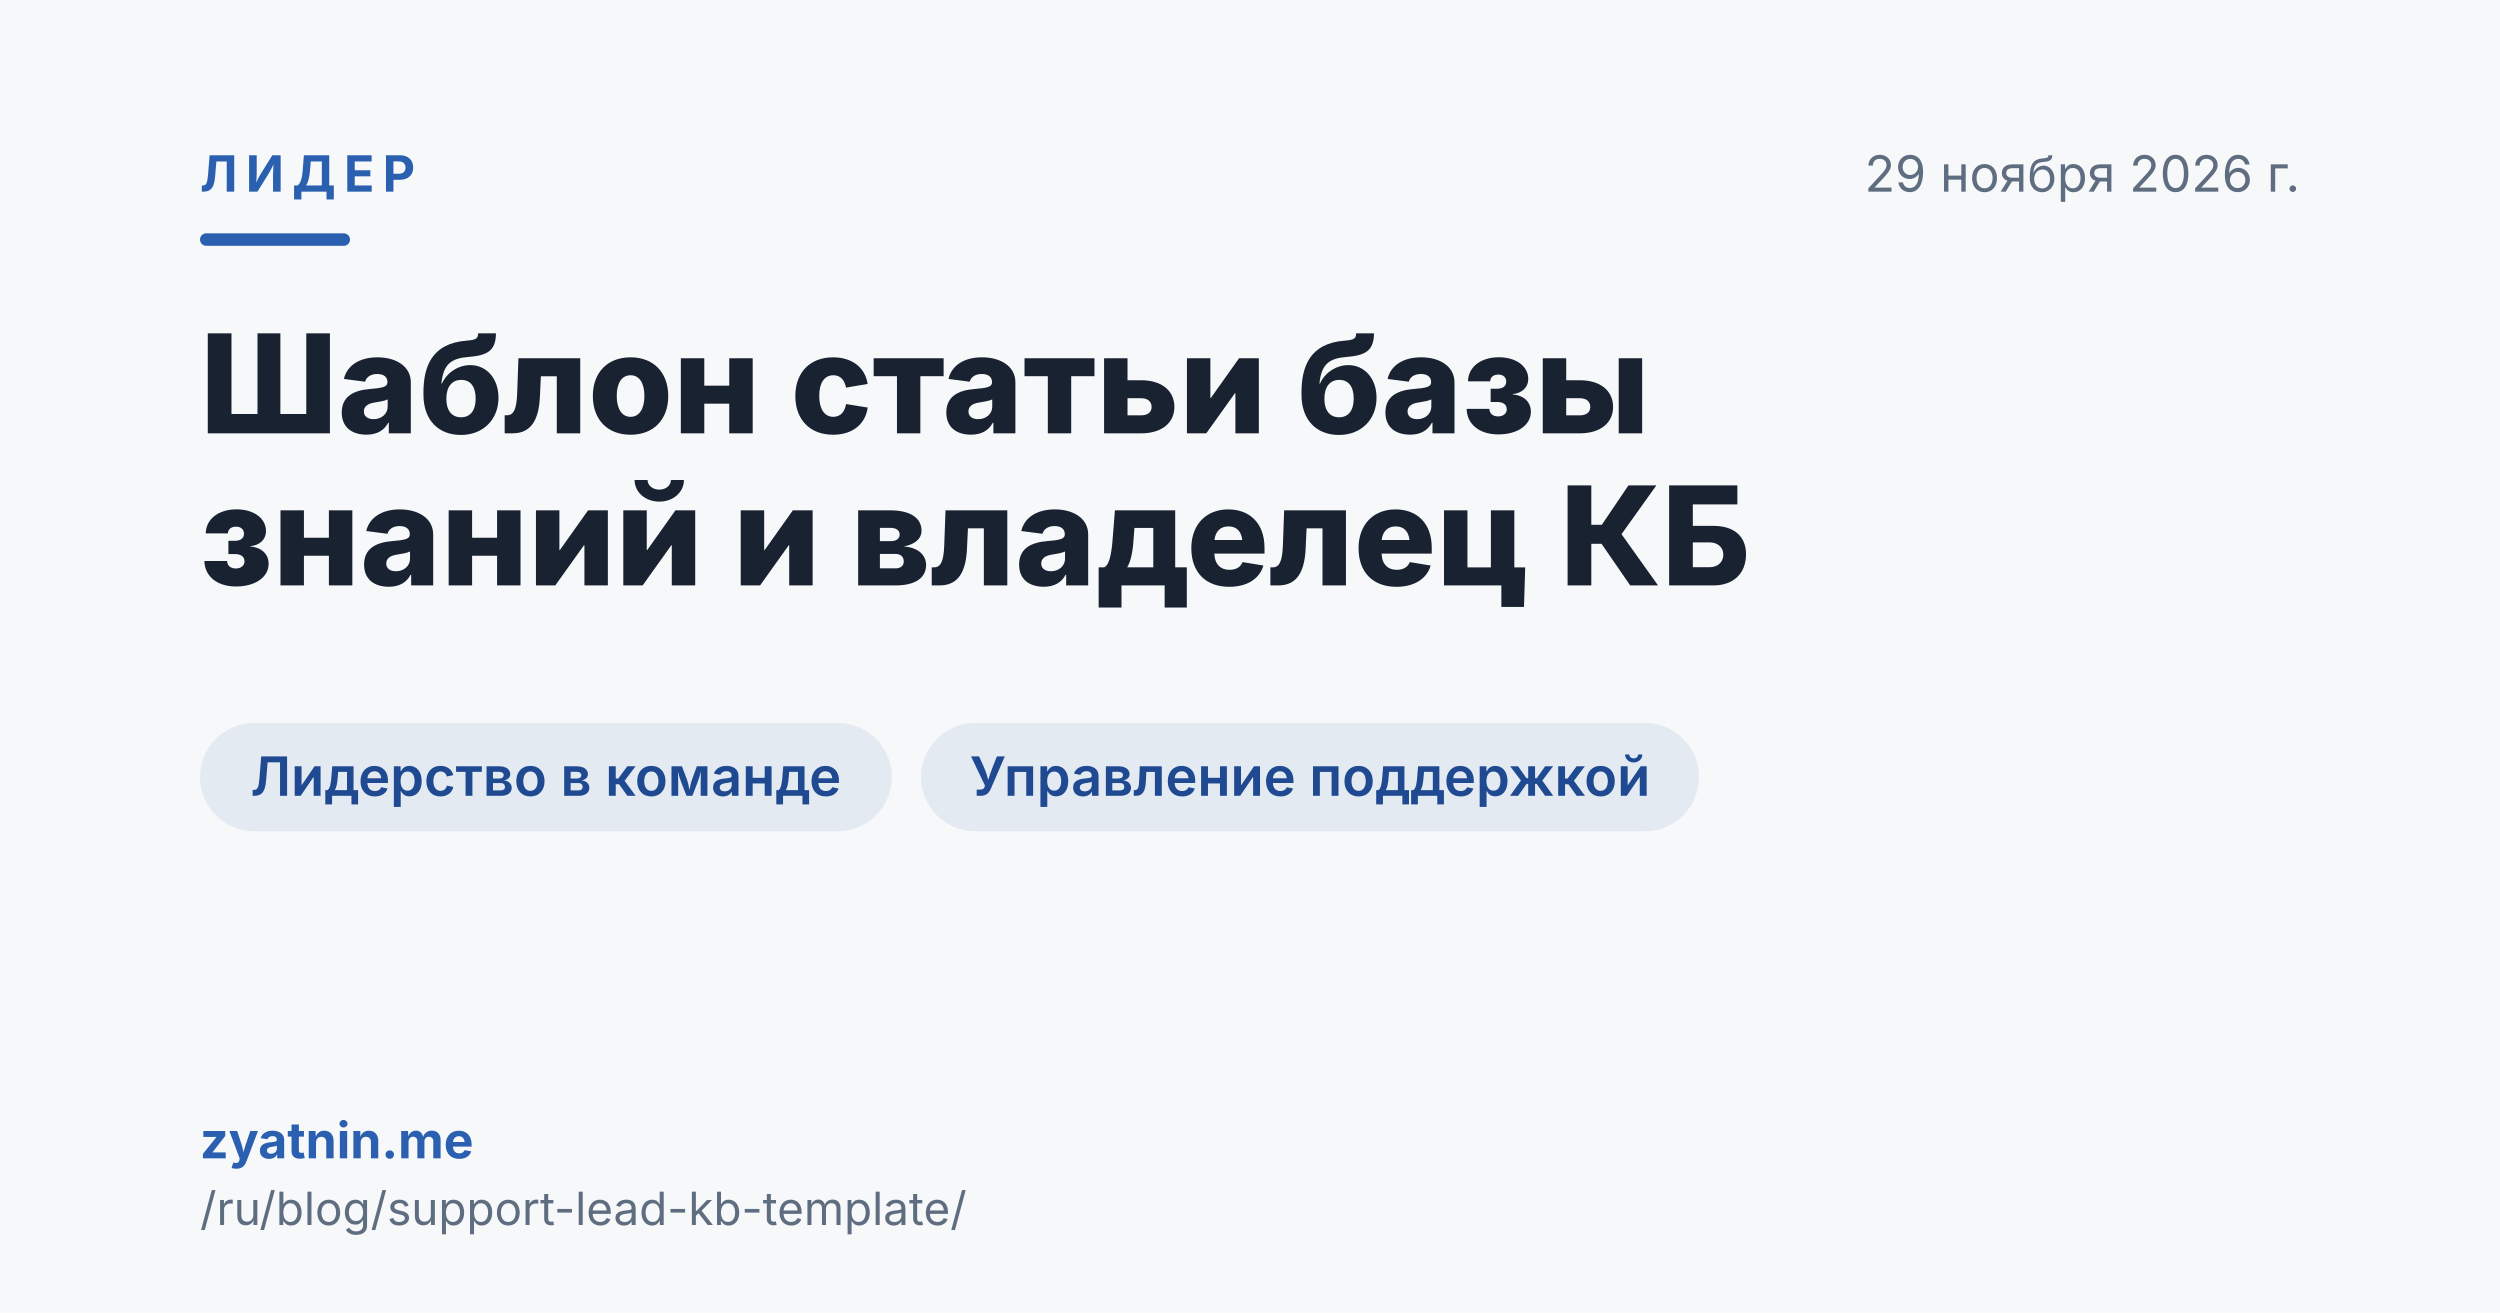
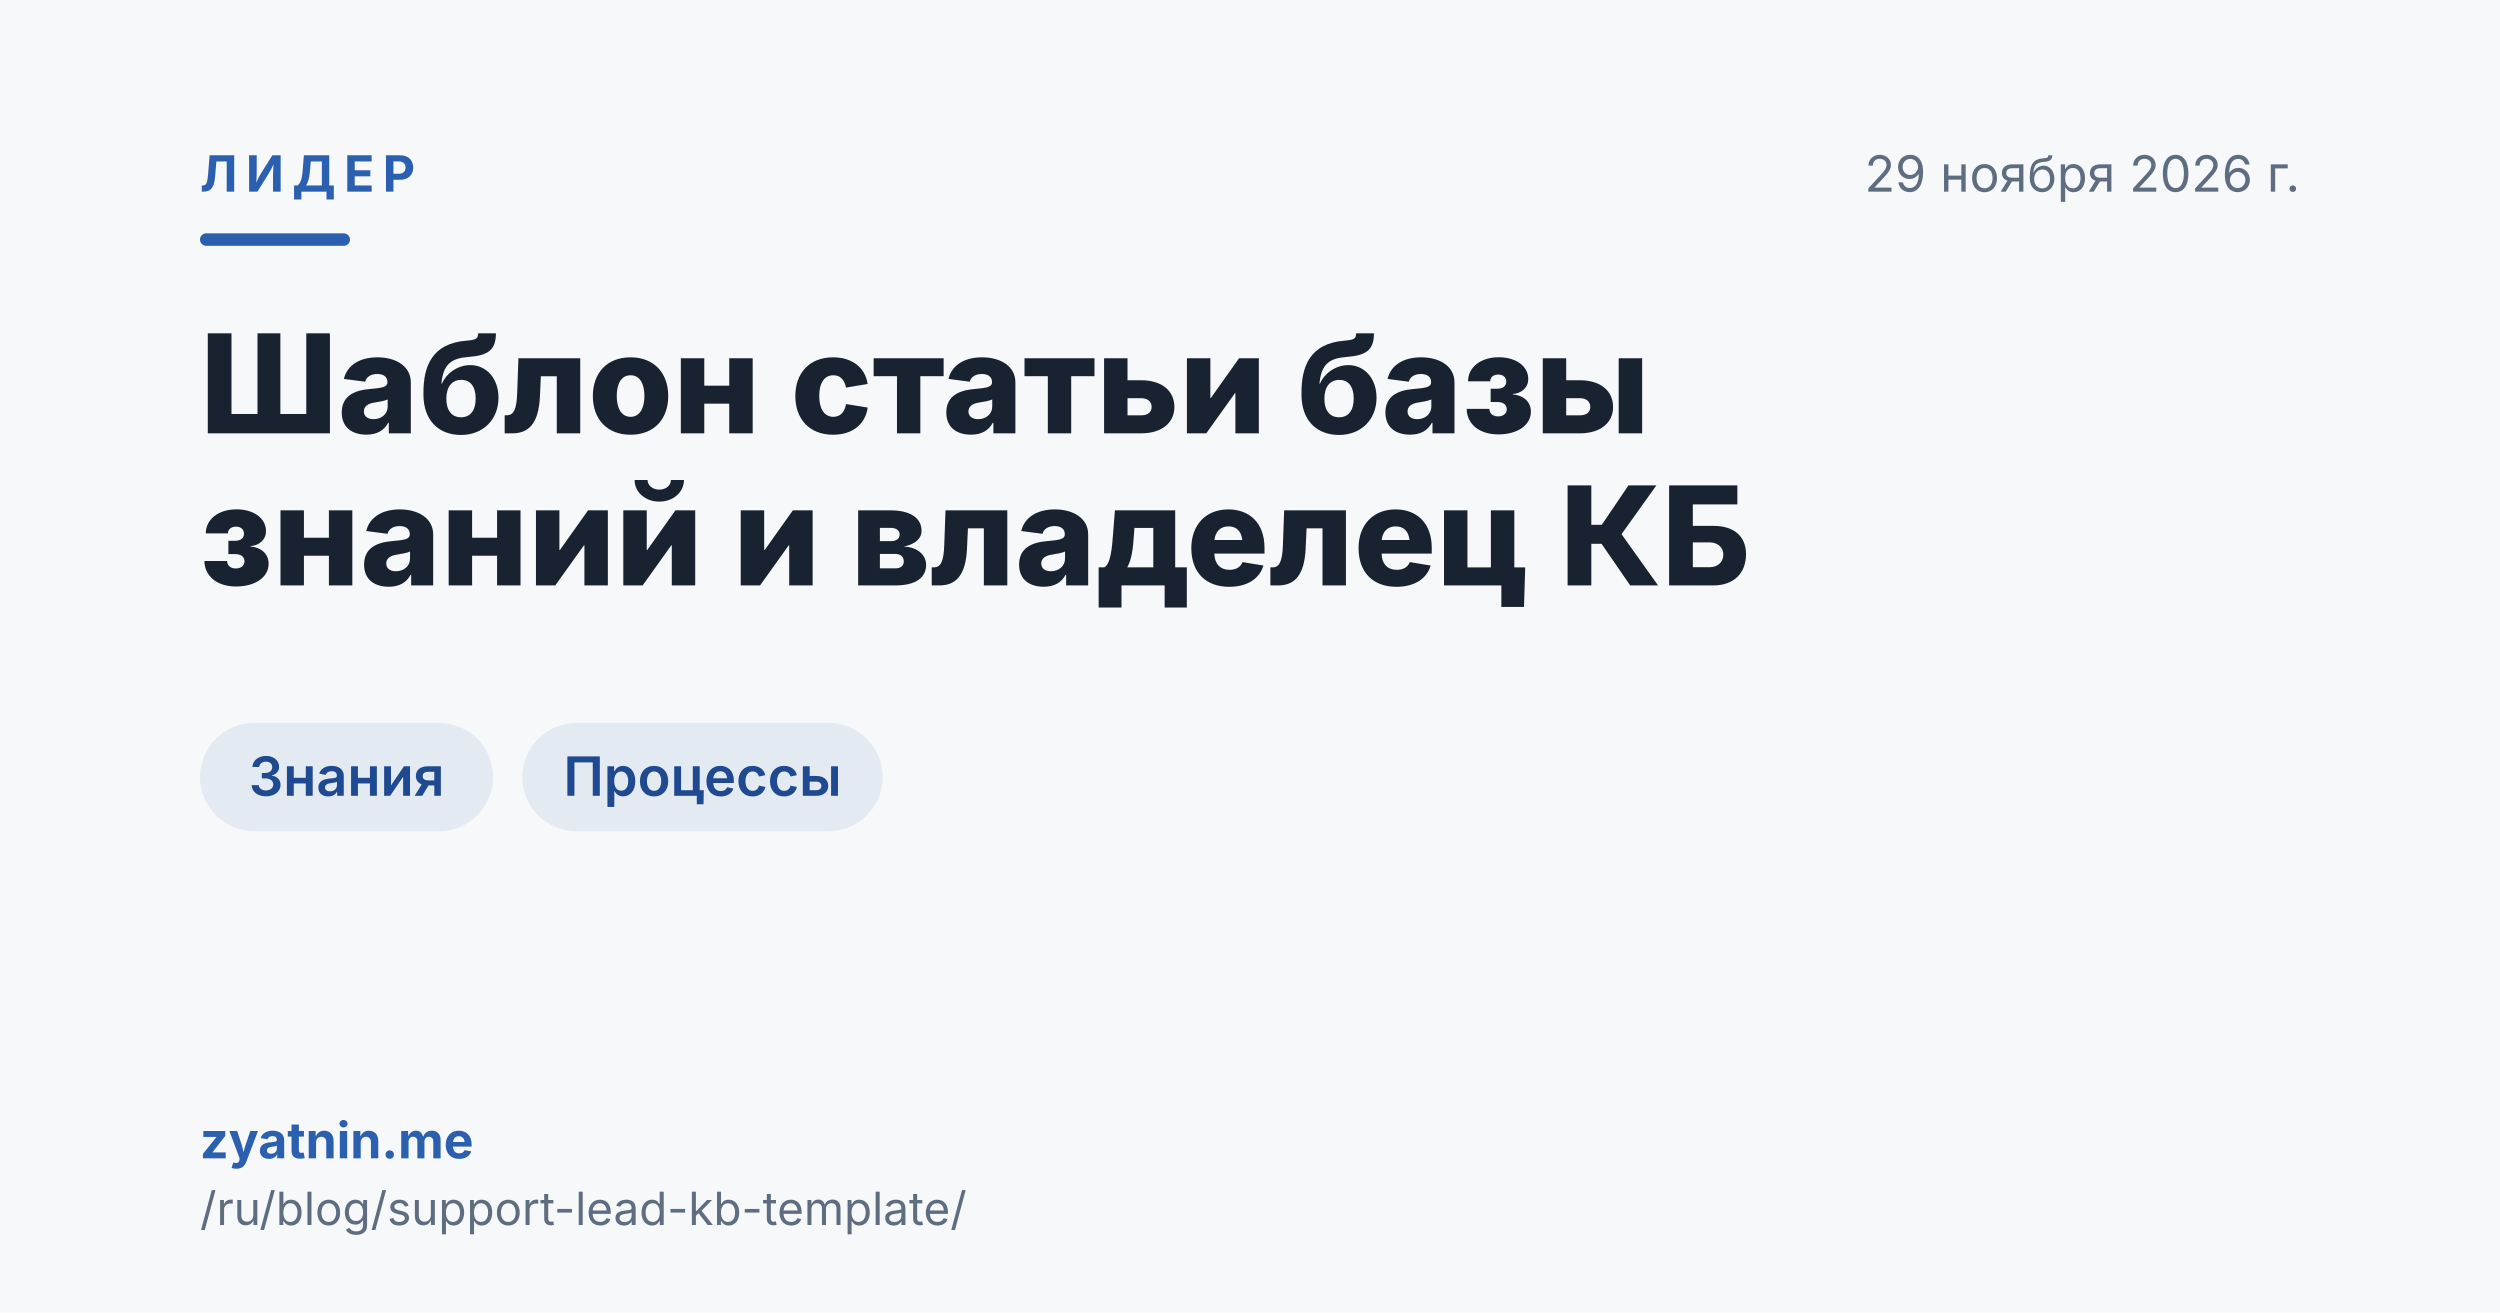
<svg xmlns="http://www.w3.org/2000/svg" width="1200" height="630" viewBox="0 0 1200 630">
  <rect width="1200" height="630" fill="#f7f8fa" />
  <text x="96" y="92" text-anchor="start" font-family="Inter" font-size="24" font-weight="700" letter-spacing="4" fill="#2b5fb0">ЛИДЕР</text>
  <text x="1104" y="92" text-anchor="end" font-family="Inter" font-size="24" font-weight="400" fill="#5f6d80">29 ноября 2026 г.</text>
  <rect x="96" y="112" width="72" height="6" rx="3" fill="#2b5fb0" />
  <text x="96" y="208" text-anchor="start" font-family="Inter" font-size="66" font-weight="800" fill="#182231">Шаблон статьи базы</text>
  <text x="96" y="281" text-anchor="start" font-family="Inter" font-size="66" font-weight="800" fill="#182231">знаний и владелец КБ</text>
-   <rect x="96.0" y="347" width="332.1" height="52" rx="26" fill="rgba(43, 95, 176, 0.09)" />
-   <text x="262.0" y="382" text-anchor="middle" font-family="Inter" font-size="26" font-weight="600" fill="#1f4a91">Лидерство в команде</text>
-   <rect x="442.1" y="347" width="373.4" height="52" rx="26" fill="rgba(43, 95, 176, 0.09)" />
-   <text x="628.8" y="382" text-anchor="middle" font-family="Inter" font-size="26" font-weight="600" fill="#1f4a91">Управление поддержкой</text>
+   <rect x="96.0" y="347" width="140.7" height="52" rx="26" fill="rgba(43, 95, 176, 0.09)" />
+   <text x="166.4" y="382" text-anchor="middle" font-family="Inter" font-size="26" font-weight="600" fill="#1f4a91">Знания</text>
+   <rect x="250.7" y="347" width="173.0" height="52" rx="26" fill="rgba(43, 95, 176, 0.09)" />
+   <text x="337.2" y="382" text-anchor="middle" font-family="Inter" font-size="26" font-weight="600" fill="#1f4a91">Процессы</text>
  <text x="96" y="556" text-anchor="start" font-family="Inter" font-size="24" font-weight="700" fill="#2b5fb0">zyatnin.me</text>
  <text x="96" y="588" text-anchor="start" font-family="Inter" font-size="22" font-weight="400" fill="#5f6d80">/ru/blog/support-lead-kb-template/</text>
</svg>
